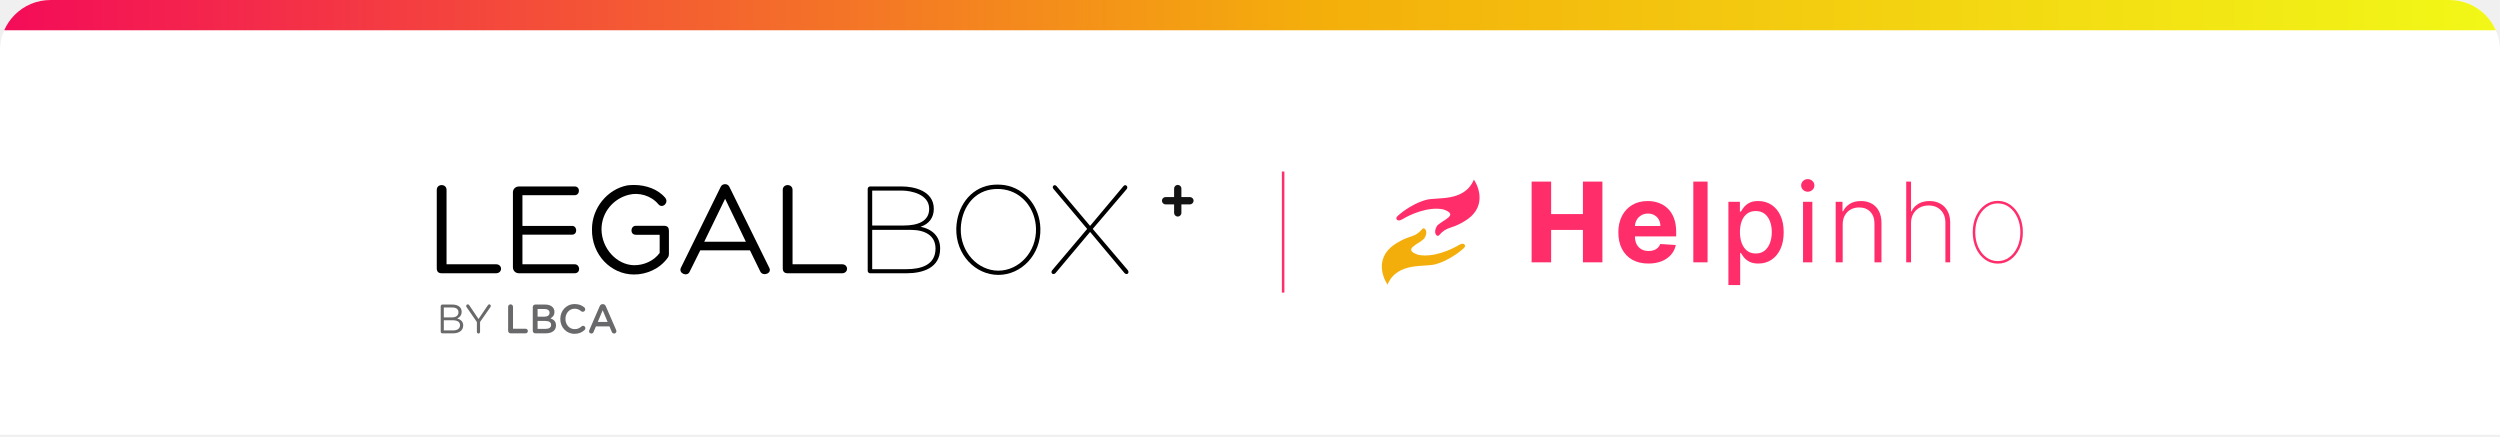
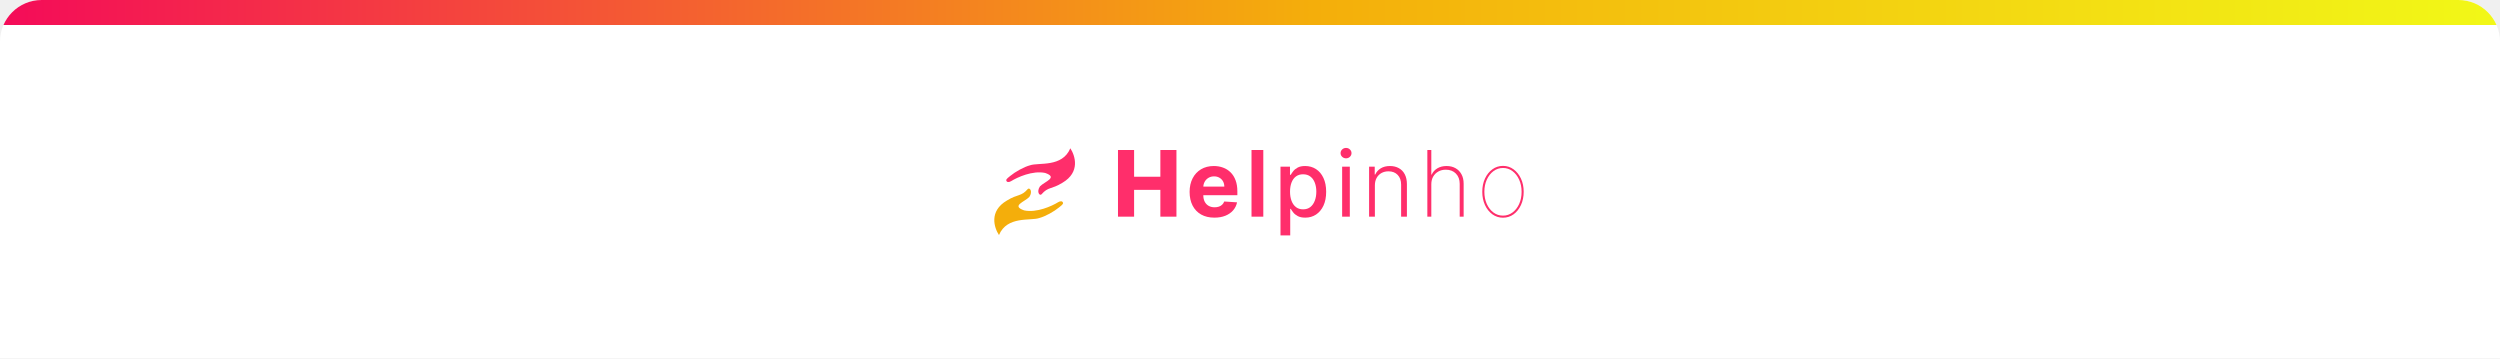
- <svg xmlns="http://www.w3.org/2000/svg" width="991" height="173" viewBox="0 0 991 173" fill="none">
+ <svg xmlns="http://www.w3.org/2000/svg" width="1200" height="172" viewBox="0 0 1200 172" fill="none">
  <g clip-path="url(#clip0_40_52402)">
-     <path d="M0 20C0 8.954 8.954 0 20 0H971C982.046 0 991 8.954 991 20V172.328H0V20Z" fill="white" />
-     <rect width="991" height="12" fill="url(#paint0_linear_40_52402)" />
-     <path d="M580.469 87.73C589.171 82.62 586.559 74.683 584.256 71.175C580.368 80.466 569.108 77.896 564.958 79.331C562.011 80.109 557.853 82.422 555.356 84.49C554.816 84.939 553.427 85.923 553.495 86.537C553.699 87.65 554.901 87.534 555.872 86.931C558.771 85.129 566.144 81.731 572.179 83.016C578.553 85.222 571.959 87.108 569.687 89.458C567.906 92.164 569.524 94.119 570.389 93.308C573.654 89.529 575.102 91.043 580.469 87.73Z" fill="#FF2E6B" />
-     <path d="M553.794 96.269C545.092 101.38 547.704 109.317 550.007 112.825C553.895 103.534 565.155 106.104 569.305 104.669C572.252 103.891 576.41 101.578 578.907 99.51C579.448 99.061 580.837 98.077 580.768 97.463C580.564 96.35 579.362 96.466 578.391 97.069C575.493 98.871 568.119 102.269 562.085 100.984C555.71 98.778 562.304 96.892 564.576 94.542C566.357 91.836 564.74 89.881 563.875 90.692C560.609 94.471 559.161 92.957 553.794 96.269Z" fill="#F4AE0B" />
-     <path d="M791.931 104.5C790.045 104.5 788.353 103.958 786.853 102.875C785.353 101.781 784.165 100.297 783.29 98.422C782.426 96.537 781.993 94.417 781.993 92.062C781.993 89.698 782.426 87.578 783.29 85.703C784.165 83.828 785.353 82.349 786.853 81.266C788.353 80.172 790.045 79.625 791.931 79.625C793.816 79.625 795.504 80.172 796.993 81.266C798.493 82.359 799.681 83.844 800.556 85.719C801.431 87.594 801.868 89.708 801.868 92.062C801.868 94.417 801.431 96.537 800.556 98.422C799.691 100.297 798.509 101.781 797.009 102.875C795.509 103.958 793.816 104.5 791.931 104.5ZM791.931 103.5C793.629 103.5 795.15 103 796.493 102C797.848 101 798.915 99.635 799.696 97.906C800.478 96.177 800.868 94.229 800.868 92.062C800.868 89.896 800.473 87.953 799.681 86.234C798.9 84.505 797.837 83.141 796.493 82.141C795.15 81.13 793.629 80.625 791.931 80.625C790.243 80.625 788.722 81.13 787.368 82.141C786.025 83.141 784.957 84.505 784.165 86.234C783.384 87.953 782.993 89.896 782.993 92.062C782.993 94.229 783.384 96.177 784.165 97.906C784.946 99.635 786.009 101 787.353 102C788.707 103 790.233 103.5 791.931 103.5Z" fill="#FF2E6B" />
-     <path d="M757.531 88.438V104H755.625V72H757.531V83.797H757.719C758.281 82.547 759.177 81.552 760.406 80.812C761.646 80.062 763.13 79.688 764.86 79.688C766.474 79.688 767.896 80.031 769.125 80.719C770.354 81.396 771.313 82.37 772 83.641C772.698 84.901 773.047 86.412 773.047 88.172V104H771.156V88.25C771.156 86.198 770.547 84.552 769.328 83.312C768.11 82.073 766.5 81.453 764.5 81.453C763.156 81.453 761.959 81.745 760.906 82.328C759.854 82.912 759.026 83.729 758.422 84.781C757.828 85.823 757.531 87.042 757.531 88.438Z" fill="#FF2E6B" />
-     <path d="M730.444 89V104H727.663V80H730.366V83.766H730.616C731.179 82.536 732.054 81.552 733.241 80.812C734.439 80.062 735.918 79.687 737.679 79.687C739.293 79.687 740.71 80.026 741.929 80.703C743.158 81.37 744.111 82.354 744.788 83.656C745.476 84.958 745.819 86.557 745.819 88.453V104H743.038V88.625C743.038 86.656 742.486 85.099 741.382 83.953C740.288 82.807 738.819 82.234 736.976 82.234C735.715 82.234 734.595 82.505 733.616 83.047C732.637 83.588 731.861 84.37 731.288 85.391C730.725 86.401 730.444 87.604 730.444 89Z" fill="#FF2E6B" />
-     <path d="M714.725 104V80H718.413V104H714.725ZM716.6 76C715.882 76 715.262 75.755 714.741 75.266C714.231 74.776 713.975 74.188 713.975 73.5C713.975 72.812 714.231 72.224 714.741 71.734C715.262 71.245 715.882 71 716.6 71C717.319 71 717.934 71.245 718.444 71.734C718.965 72.224 719.225 72.812 719.225 73.5C719.225 74.188 718.965 74.776 718.444 75.266C717.934 75.755 717.319 76 716.6 76Z" fill="#FF2E6B" />
-     <path d="M685.135 113V80H689.697V83.891H690.088C690.359 83.391 690.749 82.812 691.26 82.156C691.77 81.5 692.478 80.927 693.385 80.437C694.291 79.937 695.489 79.687 696.978 79.687C698.916 79.687 700.645 80.177 702.166 81.156C703.687 82.135 704.88 83.547 705.744 85.391C706.619 87.234 707.057 89.453 707.057 92.047C707.057 94.641 706.624 96.865 705.76 98.719C704.895 100.562 703.708 101.984 702.197 102.984C700.687 103.974 698.963 104.469 697.025 104.469C695.567 104.469 694.374 104.224 693.447 103.734C692.531 103.245 691.812 102.672 691.291 102.016C690.77 101.359 690.369 100.776 690.088 100.266H689.807V113H685.135ZM689.713 92C689.713 93.687 689.958 95.167 690.447 96.437C690.937 97.708 691.645 98.703 692.572 99.422C693.499 100.13 694.635 100.484 695.978 100.484C697.374 100.484 698.541 100.114 699.478 99.375C700.416 98.625 701.124 97.609 701.603 96.328C702.093 95.047 702.338 93.604 702.338 92C702.338 90.417 702.098 88.995 701.619 87.734C701.15 86.474 700.442 85.479 699.494 84.75C698.557 84.021 697.385 83.656 695.978 83.656C694.624 83.656 693.478 84.005 692.541 84.703C691.614 85.401 690.911 86.375 690.432 87.625C689.952 88.875 689.713 90.333 689.713 92Z" fill="#FF2E6B" />
-     <path d="M676.884 72V104H671.227V72H676.884Z" fill="#FF2E6B" />
-     <path d="M653.418 104.469C650.949 104.469 648.824 103.969 647.043 102.969C645.272 101.958 643.907 100.531 642.949 98.687C641.991 96.833 641.511 94.641 641.511 92.109C641.511 89.641 641.991 87.474 642.949 85.609C643.907 83.745 645.256 82.291 646.996 81.25C648.746 80.208 650.798 79.687 653.152 79.687C654.735 79.687 656.209 79.943 657.574 80.453C658.949 80.953 660.147 81.708 661.168 82.719C662.199 83.729 663.001 85 663.574 86.531C664.147 88.052 664.433 89.833 664.433 91.875V93.703H644.168V89.578H658.168C658.168 88.62 657.959 87.771 657.543 87.031C657.126 86.292 656.548 85.713 655.808 85.297C655.079 84.87 654.23 84.656 653.261 84.656C652.251 84.656 651.355 84.891 650.574 85.359C649.803 85.818 649.199 86.437 648.761 87.219C648.324 87.99 648.1 88.849 648.09 89.797V93.719C648.09 94.906 648.308 95.932 648.746 96.797C649.194 97.661 649.824 98.328 650.636 98.797C651.449 99.266 652.412 99.5 653.527 99.5C654.267 99.5 654.944 99.396 655.558 99.187C656.173 98.979 656.699 98.667 657.136 98.25C657.574 97.833 657.907 97.323 658.136 96.719L664.293 97.125C663.98 98.604 663.34 99.896 662.371 101C661.412 102.094 660.173 102.948 658.652 103.562C657.142 104.167 655.397 104.469 653.418 104.469Z" fill="#FF2E6B" />
-     <path d="M607.132 104V72H614.866V84.844H627.476V72H635.194V104H627.476V91.141H614.866V104H607.132Z" fill="#FF2E6B" />
-     <line x1="508.632" y1="116" x2="508.632" y2="68" stroke="#FF2E6B" />
-     <path fill-rule="evenodd" clip-rule="evenodd" d="M175.124 108.322C173.709 108.322 173.132 107.619 173.132 106.321L173.132 75.271C173.132 72.729 177.01 72.729 177.01 75.271L177.01 104.752L196.609 104.752C199.282 104.752 199.282 108.322 196.609 108.322L175.124 108.322Z" fill="black" />
-     <path fill-rule="evenodd" clip-rule="evenodd" d="M207.093 104.752L227.793 104.752C229.994 104.752 230.308 108.322 227.793 108.322L205.731 108.322C204.262 108.322 203.32 107.241 203.32 105.942L203.32 76.246C203.32 75.001 204.262 73.919 205.731 73.919L227.845 73.919C230.098 73.919 229.994 77.381 227.793 77.381L207.093 77.381L207.093 89.553L226.797 89.553C228.894 89.553 228.999 93.015 226.797 93.015L207.093 93.015L207.093 104.752Z" fill="black" />
-     <path fill-rule="evenodd" clip-rule="evenodd" d="M264.585 102.317C261.493 106.537 256.305 108.862 251.221 108.81C242.207 108.755 234.451 101.019 234.66 90.795C234.66 82.574 240.634 75.054 248.652 73.486C249.439 73.379 250.434 73.324 251.377 73.324C255.938 73.324 260.812 74.947 263.694 78.409C265.265 80.303 262.593 82.9 260.968 80.951C258.033 77.436 253.159 76.192 249.229 77.219C243.465 78.626 238.435 83.872 238.435 90.957C238.538 98.586 244.512 104.968 251.274 105.13C255.151 105.185 259.186 103.453 261.493 100.261L261.493 93.068L252.06 93.068C249.597 93.068 249.858 89.498 252.06 89.498L263.17 89.498C264.689 89.498 265.162 90.31 265.162 91.5L265.162 100.533C265.162 101.128 265.056 101.83 264.585 102.317Z" fill="black" />
-     <path fill-rule="evenodd" clip-rule="evenodd" d="M287.436 78.787L279.155 95.826L295.662 95.826L287.436 78.787ZM277.583 99.236L273.339 107.781C272.396 109.782 268.937 108.376 269.881 106.213L285.707 74.028C286.021 73.324 286.754 73 287.436 73C288.117 73 288.746 73.324 289.112 74.028L304.886 106.051C306.249 108.376 302.371 109.728 301.375 107.619L297.287 99.236L277.583 99.236Z" fill="black" />
-     <path fill-rule="evenodd" clip-rule="evenodd" d="M312.277 108.322C310.861 108.322 310.285 107.619 310.285 106.321L310.285 75.271C310.285 72.729 314.166 72.729 314.166 75.271L314.166 104.752L333.764 104.752C336.436 104.752 336.436 108.322 333.764 108.322L312.277 108.322Z" fill="black" />
-     <path fill-rule="evenodd" clip-rule="evenodd" d="M345.74 91.121L345.74 106.699C350.247 106.699 354.807 106.699 359.366 106.699C364.869 106.699 370.842 105.185 370.842 98.531C370.842 93.229 366.494 91.121 361.044 91.121L345.74 91.121ZM345.74 75.542L345.74 89.389L358.266 89.389C363.663 89.389 368.327 87.821 368.327 82.79C368.327 76.948 361.147 75.597 357.584 75.542L345.74 75.542ZM359.366 108.322C354.545 108.322 349.724 108.322 344.902 108.322C344.378 108.322 343.958 107.89 343.958 107.348C343.958 96.53 343.958 85.713 343.958 74.894C343.958 74.352 344.378 73.919 344.902 73.919L357.584 73.919C362.037 73.919 370.162 75.489 370.162 82.79C370.162 86.252 368.274 88.794 364.921 89.877C369.323 90.795 372.677 93.501 372.677 98.531C372.677 106.213 365.811 108.322 359.366 108.322Z" fill="black" />
-     <path fill-rule="evenodd" clip-rule="evenodd" d="M380.854 90.58C380.593 99.883 387.614 107.293 395.738 107.293C403.913 107.293 410.936 99.883 410.672 90.58C410.465 83.007 405.432 76.299 397.99 75.109C396.314 74.839 394.532 74.839 392.856 75.109C385.465 76.299 381.064 83.007 380.854 90.58ZM379.073 90.526C379.335 82.141 384.365 74.73 392.593 73.379C394.428 73.107 396.42 73.107 398.254 73.379C406.534 74.73 412.192 82.141 412.404 90.526C412.718 100.966 404.856 108.972 395.738 108.972C386.672 108.972 378.811 100.966 379.073 90.526Z" fill="black" />
-     <path fill-rule="evenodd" clip-rule="evenodd" d="M432.11 89.553L445.316 73.812C446.102 72.784 447.413 73.919 446.627 74.947L433.158 90.742L447.046 107.079C447.884 108.214 446.679 109.242 445.735 108.214L432.11 91.933L418.432 108.214C417.542 109.242 416.18 108.214 417.123 107.079L430.957 90.742L417.594 74.894C416.756 73.919 418.013 72.784 418.851 73.812L432.11 89.553Z" fill="black" />
-     <path fill-rule="evenodd" clip-rule="evenodd" d="M179.638 130.976C181.311 130.976 182.353 130.21 182.353 128.939L182.353 128.905C182.353 127.666 181.342 126.951 179.416 126.951L175.927 126.951L175.927 130.976L179.638 130.976ZM179.195 125.81C180.696 125.81 181.737 125.108 181.737 123.773L181.737 123.739C181.737 122.615 180.87 121.881 179.29 121.881L175.927 121.881L175.927 125.81L179.195 125.81ZM174.695 121.376C174.695 121.019 174.98 120.725 175.311 120.725L179.401 120.725C180.664 120.725 181.659 121.1 182.29 121.736C182.748 122.224 183 122.828 183 123.56L183 123.593C183 125.076 182.118 125.842 181.249 126.234C182.558 126.641 183.616 127.423 183.616 128.988L183.616 129.02C183.616 130.976 182.022 132.132 179.605 132.132L175.311 132.132C174.98 132.132 174.695 131.838 174.695 131.481L174.695 121.376Z" fill="#69696B" />
-     <path fill-rule="evenodd" clip-rule="evenodd" d="M189.034 127.651L184.93 121.719C184.849 121.589 184.788 121.442 184.788 121.278C184.788 120.936 185.086 120.644 185.435 120.644C185.703 120.644 185.876 120.806 186.035 121.033L189.681 126.461L193.361 121.033C193.519 120.806 193.676 120.644 193.944 120.644C194.293 120.644 194.561 120.936 194.561 121.278C194.561 121.442 194.465 121.621 194.387 121.751L190.297 127.617L190.297 131.562C190.297 131.921 190.014 132.215 189.667 132.215C189.319 132.215 189.034 131.921 189.034 131.562L189.034 127.651Z" fill="#69696B" />
-     <path fill-rule="evenodd" clip-rule="evenodd" d="M201.417 121.638C201.417 121.083 201.844 120.644 202.394 120.644C202.933 120.644 203.36 121.083 203.36 121.638L203.36 130.307L208.365 130.307C208.853 130.307 209.247 130.714 209.247 131.221C209.247 131.725 208.853 132.132 208.365 132.132L202.394 132.132C201.844 132.132 201.417 131.694 201.417 131.123L201.417 121.638Z" fill="#69696B" />
-     <path fill-rule="evenodd" clip-rule="evenodd" d="M216.324 130.357C217.65 130.357 218.455 129.819 218.455 128.792L218.455 128.758C218.455 127.798 217.713 127.228 216.182 127.228L213.103 127.228L213.103 130.357L216.324 130.357ZM215.755 125.531C217.003 125.531 217.841 125.027 217.841 123.984L217.841 123.952C217.841 123.056 217.145 122.5 215.897 122.5L213.103 122.5L213.103 125.531L215.755 125.531ZM211.191 121.736C211.191 121.165 211.618 120.725 212.171 120.725L216.149 120.725C217.413 120.725 218.408 121.082 219.039 121.736C219.529 122.24 219.782 122.86 219.782 123.626L219.782 123.658C219.782 125.027 219.024 125.761 218.203 126.2C219.496 126.657 220.397 127.423 220.397 128.971L220.397 129.003C220.397 131.04 218.771 132.132 216.308 132.132L212.171 132.132C211.618 132.132 211.191 131.694 211.191 131.123L211.191 121.736Z" fill="#69696B" />
-     <path fill-rule="evenodd" clip-rule="evenodd" d="M222.104 126.461L222.104 126.429C222.104 123.186 224.456 120.529 227.803 120.529C229.51 120.529 230.631 121.051 231.594 121.817C231.799 121.979 231.973 122.258 231.973 122.615C231.973 123.168 231.546 123.593 231.01 123.593C230.74 123.593 230.553 123.494 230.425 123.398C229.668 122.762 228.847 122.37 227.789 122.37C225.688 122.37 224.142 124.162 224.142 126.396L224.142 126.429C224.142 128.66 225.673 130.469 227.789 130.469C228.957 130.469 229.747 130.08 230.553 129.377C230.693 129.248 230.899 129.15 231.136 129.15C231.625 129.15 232.052 129.574 232.052 130.08C232.052 130.388 231.91 130.633 231.736 130.795C230.693 131.743 229.51 132.328 227.725 132.328C224.504 132.328 222.104 129.738 222.104 126.461Z" fill="#69696B" />
-     <path fill-rule="evenodd" clip-rule="evenodd" d="M240.85 127.603L238.907 122.99L236.967 127.603L240.85 127.603ZM233.619 130.829L237.723 121.376C237.943 120.871 238.339 120.561 238.892 120.561L238.988 120.561C239.54 120.561 239.918 120.871 240.14 121.376L244.244 130.829C244.324 130.976 244.356 131.123 244.356 131.253C244.356 131.789 243.96 132.215 243.439 132.215C242.982 132.215 242.666 131.936 242.492 131.512L241.592 129.377L236.224 129.377L235.291 131.579C235.134 131.986 234.803 132.215 234.392 132.215C233.887 132.215 233.491 131.806 233.491 131.285C233.491 131.138 233.538 130.991 233.619 130.829Z" fill="#69696B" />
-     <path d="M461.071 79.567C461.071 79.034 461.503 78.602 462.036 78.602L471.684 78.602C472.217 78.602 472.649 79.034 472.649 79.567V79.567C472.649 80.1 472.217 80.531 471.684 80.531L462.036 80.531C461.503 80.531 461.071 80.1 461.071 79.567V79.567Z" fill="#131313" />
-     <path fill-rule="evenodd" clip-rule="evenodd" d="M460.588 79.567C460.588 78.767 461.236 78.119 462.036 78.119L471.684 78.119C472.484 78.119 473.132 78.767 473.132 79.567C473.132 80.366 472.484 81.014 471.684 81.014L462.036 81.014C461.236 81.014 460.588 80.366 460.588 79.567ZM462.036 79.084C461.769 79.084 461.553 79.3 461.553 79.567C461.553 79.833 461.769 80.049 462.036 80.049L471.684 80.049C471.951 80.049 472.167 79.833 472.167 79.567C472.167 79.3 471.951 79.084 471.684 79.084L462.036 79.084Z" fill="#131313" />
-     <path d="M466.86 73.777C467.393 73.777 467.825 74.209 467.825 74.742L467.825 84.391C467.825 84.924 467.393 85.356 466.86 85.356V85.356C466.327 85.356 465.895 84.924 465.895 84.391L465.895 74.742C465.895 74.209 466.327 73.777 466.86 73.777V73.777Z" fill="#131313" />
-     <path fill-rule="evenodd" clip-rule="evenodd" d="M466.86 73.295C467.659 73.295 468.307 73.943 468.307 74.742L468.307 84.391C468.307 85.19 467.659 85.838 466.86 85.838C466.061 85.838 465.413 85.19 465.413 84.391L465.413 74.742C465.413 73.943 466.061 73.295 466.86 73.295ZM467.342 74.742C467.342 74.476 467.126 74.26 466.86 74.26C466.594 74.26 466.378 74.476 466.378 74.742L466.378 84.391C466.378 84.657 466.594 84.874 466.86 84.874C467.126 84.874 467.342 84.657 467.342 84.391L467.342 74.742Z" fill="#131313" />
+     <path d="M0 20C0 8.954 8.954 0 20 0H1180C1191.05 0 1200 8.954 1200 20V172H0V20Z" fill="white" />
+     <rect width="1200" height="12" fill="url(#paint0_linear_40_52402)" />
+     <path d="M509.969 87.73C518.671 82.62 516.059 74.683 513.756 71.175C509.868 80.466 498.608 77.896 494.458 79.331C491.511 80.109 487.353 82.422 484.856 84.49C484.316 84.939 482.927 85.923 482.995 86.537C483.199 87.65 484.401 87.534 485.372 86.931C488.271 85.129 495.644 81.731 501.678 83.016C508.053 85.222 501.459 87.108 499.187 89.458C497.406 92.164 499.024 94.119 499.889 93.308C503.154 89.529 504.602 91.043 509.969 87.73Z" fill="#FF2E6B" />
+     <path d="M483.294 96.269C474.592 101.38 477.204 109.317 479.507 112.825C483.395 103.534 494.655 106.104 498.805 104.669C501.752 103.891 505.91 101.578 508.407 99.51C508.948 99.061 510.336 98.077 510.268 97.463C510.064 96.35 508.862 96.466 507.891 97.069C504.993 98.871 497.619 102.269 491.585 100.984C485.21 98.778 491.804 96.892 494.076 94.542C495.857 91.836 494.24 89.881 493.375 90.692C490.109 94.471 488.661 92.957 483.294 96.269Z" fill="#F4AE0B" />
+     <path d="M721.431 104.5C719.545 104.5 717.853 103.958 716.353 102.875C714.853 101.781 713.665 100.297 712.79 98.422C711.926 96.537 711.493 94.417 711.493 92.062C711.493 89.698 711.926 87.578 712.79 85.703C713.665 83.828 714.853 82.349 716.353 81.266C717.853 80.172 719.545 79.625 721.431 79.625C723.316 79.625 725.004 80.172 726.493 81.266C727.993 82.359 729.181 83.844 730.056 85.719C730.931 87.594 731.368 89.708 731.368 92.062C731.368 94.417 730.931 96.537 730.056 98.422C729.191 100.297 728.009 101.781 726.509 102.875C725.009 103.958 723.316 104.5 721.431 104.5ZM721.431 103.5C723.129 103.5 724.65 103 725.993 102C727.347 101 728.415 99.635 729.196 97.906C729.978 96.177 730.368 94.229 730.368 92.062C730.368 89.896 729.972 87.953 729.181 86.234C728.4 84.505 727.337 83.141 725.993 82.141C724.65 81.13 723.129 80.625 721.431 80.625C719.743 80.625 718.222 81.13 716.868 82.141C715.525 83.141 714.457 84.505 713.665 86.234C712.884 87.953 712.493 89.896 712.493 92.062C712.493 94.229 712.884 96.177 713.665 97.906C714.446 99.635 715.509 101 716.853 102C718.207 103 719.733 103.5 721.431 103.5Z" fill="#FF2E6B" />
+     <path d="M687.031 88.438V104H685.125V72H687.031V83.797H687.219C687.781 82.547 688.677 81.552 689.906 80.812C691.146 80.062 692.63 79.688 694.36 79.688C695.974 79.688 697.396 80.031 698.625 80.719C699.854 81.396 700.813 82.37 701.5 83.641C702.198 84.901 702.547 86.411 702.547 88.172V104H700.656V88.25C700.656 86.198 700.047 84.552 698.828 83.312C697.61 82.073 696 81.453 694 81.453C692.656 81.453 691.458 81.745 690.406 82.328C689.354 82.911 688.526 83.729 687.922 84.781C687.328 85.823 687.031 87.042 687.031 88.438Z" fill="#FF2E6B" />
+     <path d="M659.944 89V104H657.163V80H659.866V83.766H660.116C660.679 82.536 661.554 81.552 662.741 80.812C663.939 80.062 665.418 79.687 667.179 79.687C668.793 79.687 670.21 80.026 671.429 80.703C672.658 81.37 673.611 82.354 674.288 83.656C674.975 84.958 675.319 86.557 675.319 88.453V104H672.538V88.625C672.538 86.656 671.986 85.099 670.882 83.953C669.788 82.807 668.319 82.234 666.475 82.234C665.215 82.234 664.095 82.505 663.116 83.047C662.137 83.588 661.361 84.37 660.788 85.391C660.225 86.401 659.944 87.604 659.944 89Z" fill="#FF2E6B" />
+     <path d="M644.225 104V80H647.913V104H644.225ZM646.1 76C645.382 76 644.762 75.755 644.241 75.266C643.73 74.776 643.475 74.188 643.475 73.5C643.475 72.812 643.73 72.224 644.241 71.734C644.762 71.245 645.382 71 646.1 71C646.819 71 647.434 71.245 647.944 71.734C648.465 72.224 648.725 72.812 648.725 73.5C648.725 74.188 648.465 74.776 647.944 75.266C647.434 75.755 646.819 76 646.1 76Z" fill="#FF2E6B" />
+     <path d="M614.635 113V80H619.197V83.891H619.588C619.859 83.391 620.249 82.812 620.76 82.156C621.27 81.5 621.978 80.927 622.885 80.437C623.791 79.937 624.989 79.687 626.478 79.687C628.416 79.687 630.145 80.177 631.666 81.156C633.187 82.135 634.379 83.547 635.244 85.391C636.119 87.234 636.557 89.453 636.557 92.047C636.557 94.641 636.124 96.865 635.26 98.719C634.395 100.562 633.208 101.984 631.697 102.984C630.187 103.974 628.463 104.469 626.525 104.469C625.067 104.469 623.874 104.224 622.947 103.734C622.03 103.245 621.312 102.672 620.791 102.016C620.27 101.359 619.869 100.776 619.588 100.266H619.307V113H614.635ZM619.213 92C619.213 93.687 619.458 95.167 619.947 96.437C620.437 97.708 621.145 98.703 622.072 99.422C622.999 100.13 624.135 100.484 625.478 100.484C626.874 100.484 628.041 100.115 628.978 99.375C629.916 98.625 630.624 97.609 631.103 96.328C631.593 95.047 631.838 93.604 631.838 92C631.838 90.417 631.598 88.995 631.119 87.734C630.65 86.474 629.942 85.479 628.994 84.75C628.057 84.021 626.885 83.656 625.478 83.656C624.124 83.656 622.978 84.005 622.041 84.703C621.114 85.401 620.411 86.375 619.932 87.625C619.452 88.875 619.213 90.333 619.213 92Z" fill="#FF2E6B" />
+     <path d="M606.384 72V104H600.727V72H606.384Z" fill="#FF2E6B" />
+     <path d="M582.918 104.469C580.449 104.469 578.324 103.969 576.543 102.969C574.772 101.958 573.407 100.531 572.449 98.687C571.491 96.833 571.011 94.641 571.011 92.109C571.011 89.641 571.491 87.474 572.449 85.609C573.407 83.745 574.756 82.292 576.496 81.25C578.246 80.208 580.298 79.687 582.652 79.687C584.235 79.687 585.709 79.943 587.074 80.453C588.449 80.953 589.647 81.708 590.668 82.719C591.699 83.729 592.501 85 593.074 86.531C593.647 88.052 593.933 89.833 593.933 91.875V93.703H573.668V89.578H587.668C587.668 88.62 587.459 87.771 587.043 87.031C586.626 86.292 586.048 85.713 585.308 85.297C584.579 84.87 583.73 84.656 582.761 84.656C581.751 84.656 580.855 84.891 580.074 85.359C579.303 85.818 578.699 86.437 578.261 87.219C577.824 87.99 577.6 88.849 577.589 89.797V93.719C577.589 94.906 577.808 95.932 578.246 96.797C578.694 97.661 579.324 98.328 580.136 98.797C580.949 99.266 581.912 99.5 583.027 99.5C583.767 99.5 584.444 99.396 585.058 99.187C585.673 98.979 586.199 98.667 586.636 98.25C587.074 97.833 587.407 97.323 587.636 96.719L593.793 97.125C593.48 98.604 592.84 99.896 591.871 101C590.912 102.094 589.673 102.948 588.152 103.562C586.642 104.167 584.897 104.469 582.918 104.469Z" fill="#FF2E6B" />
+     <path d="M536.632 104V72H544.366V84.844H556.975V72H564.694V104H556.975V91.141H544.366V104H536.632Z" fill="#FF2E6B" />
  </g>
  <defs>
-     <linearGradient id="paint0_linear_40_52402" x1="0" y1="11.999" x2="991" y2="11.999" gradientUnits="userSpaceOnUse">
+     <linearGradient id="paint0_linear_40_52402" x1="0" y1="11.999" x2="1200" y2="11.999" gradientUnits="userSpaceOnUse">
      <stop stop-color="#F40B59" />
      <stop offset="0.525" stop-color="#F4AE0B" />
      <stop offset="1" stop-color="#F2F817" />
    </linearGradient>
    <clipPath id="clip0_40_52402">
-       <path d="M0 20C0 8.954 8.954 0 20 0H971C982.046 0 991 8.954 991 20V172.328H0V20Z" fill="white" />
+       <path d="M0 20C0 8.954 8.954 0 20 0H1180C1191.05 0 1200 8.954 1200 20V172H0V20Z" fill="white" />
    </clipPath>
  </defs>
</svg>
